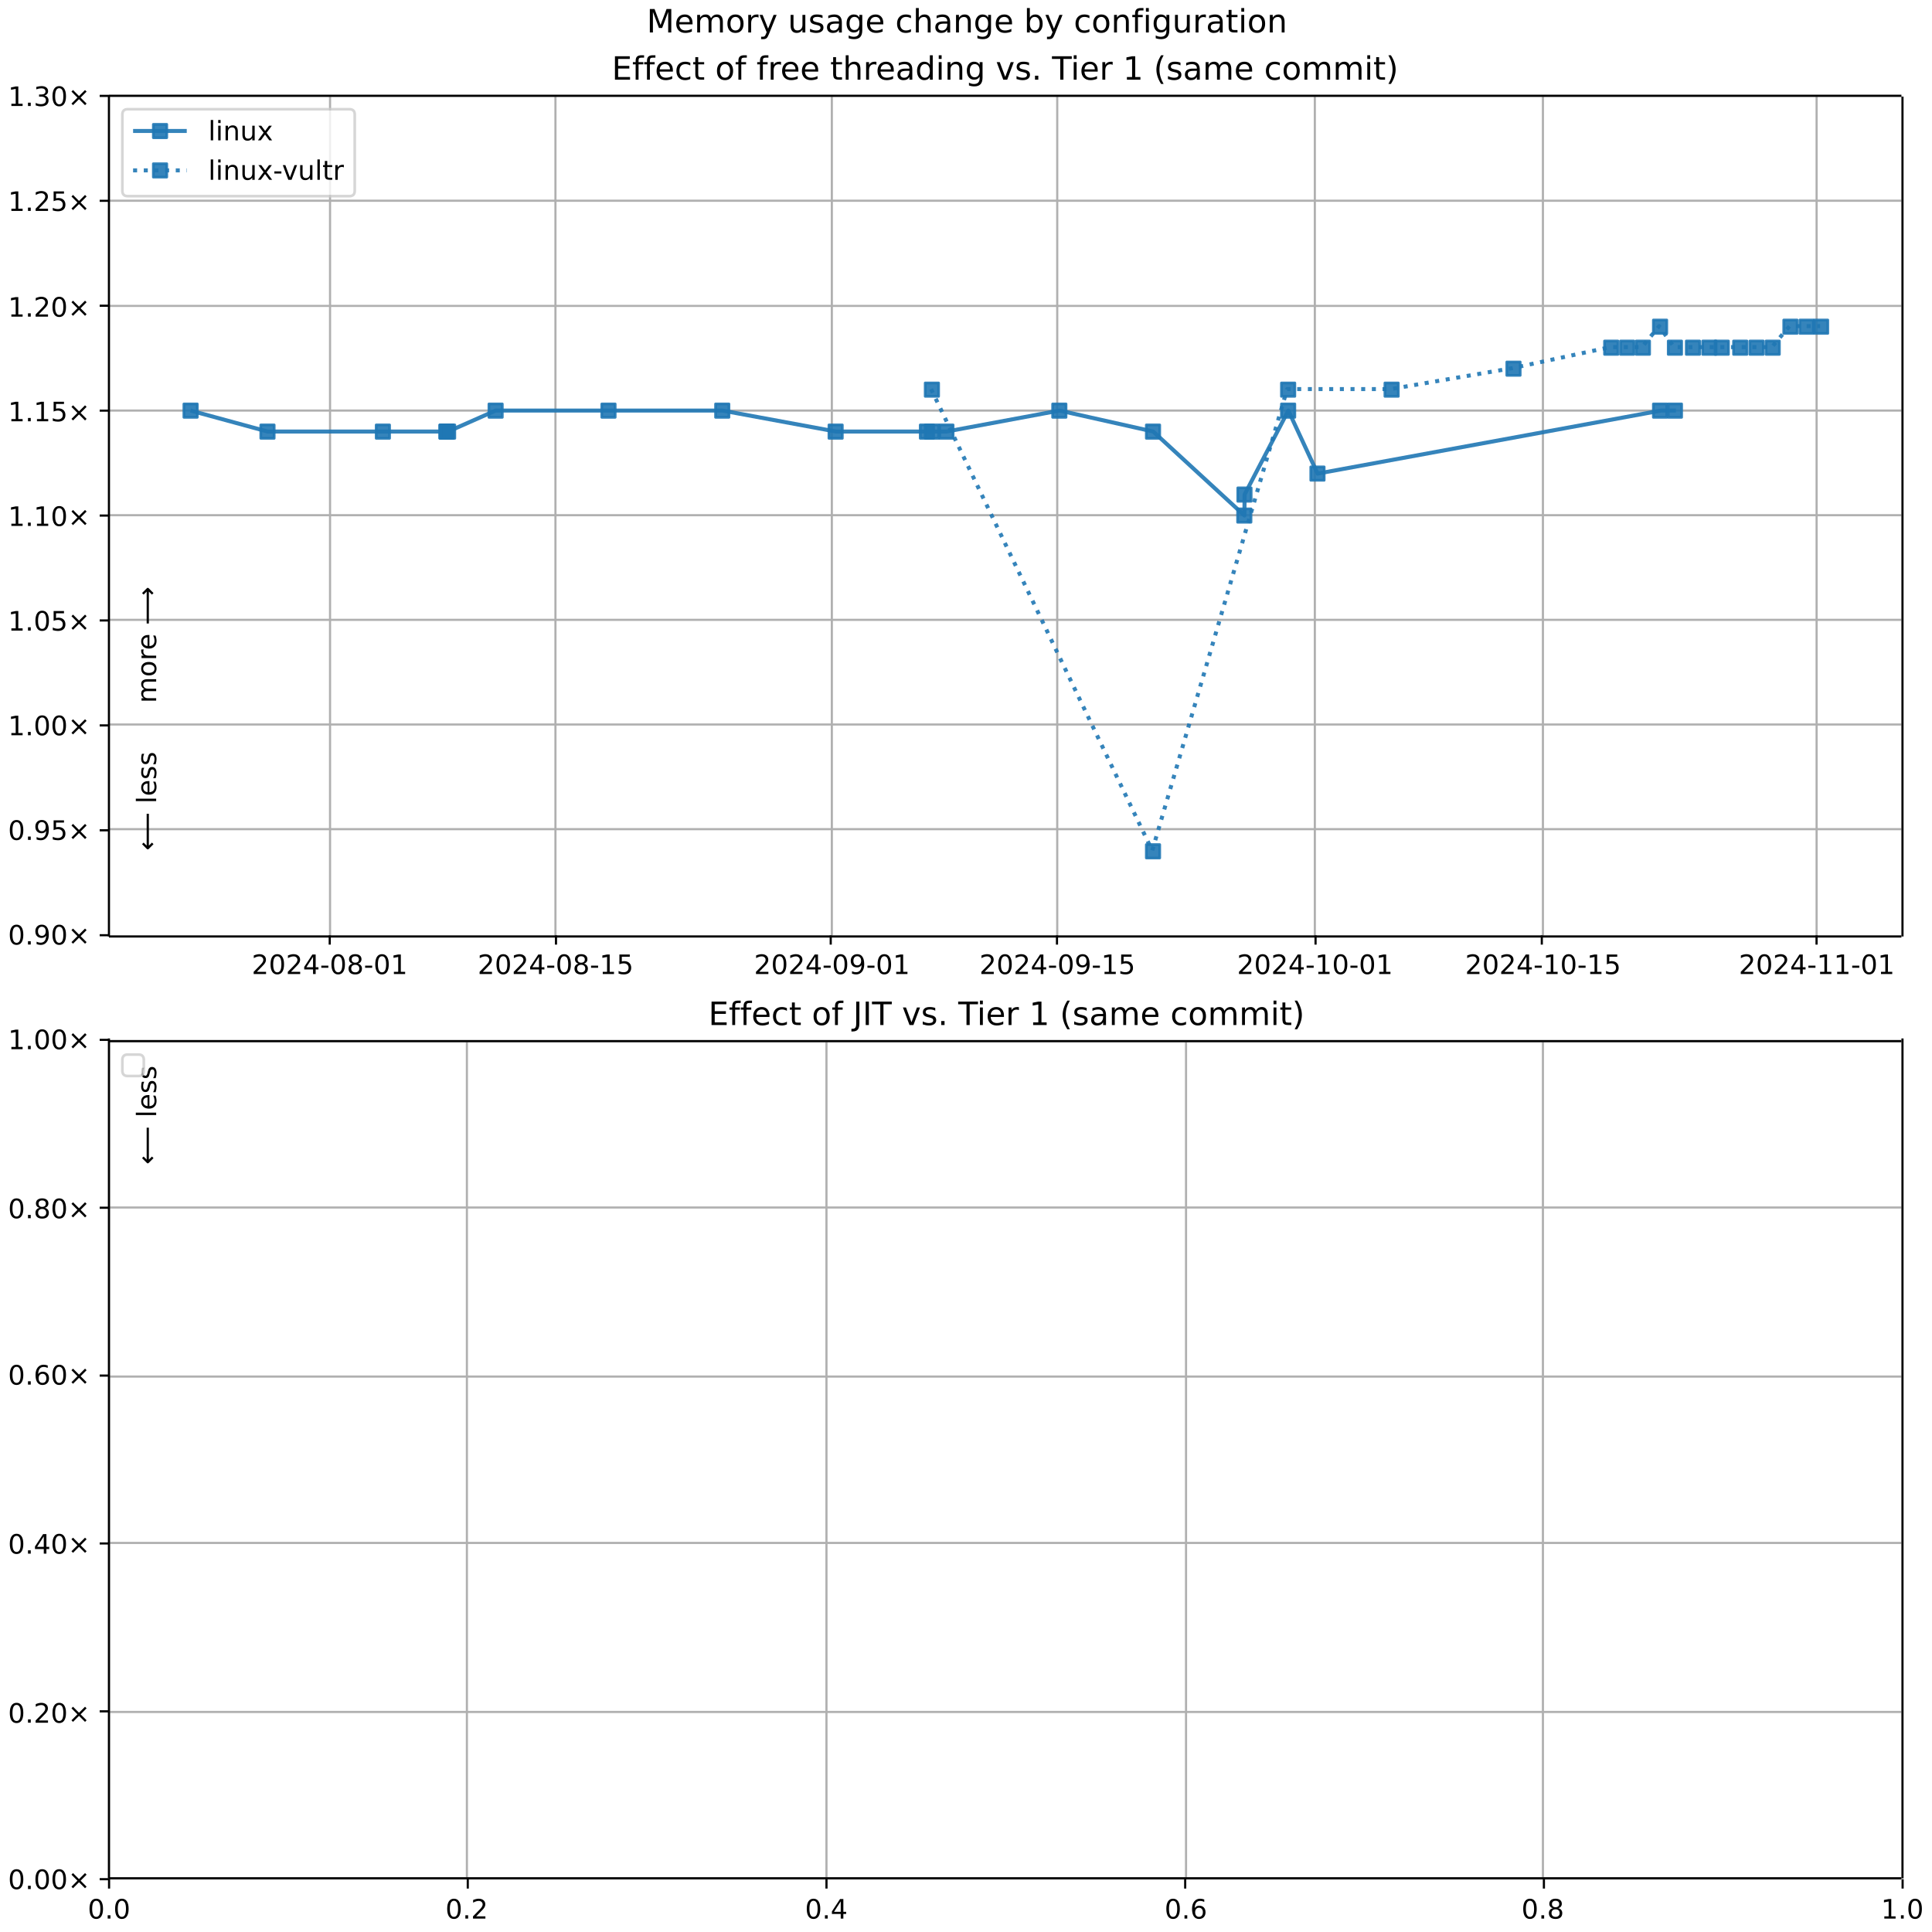
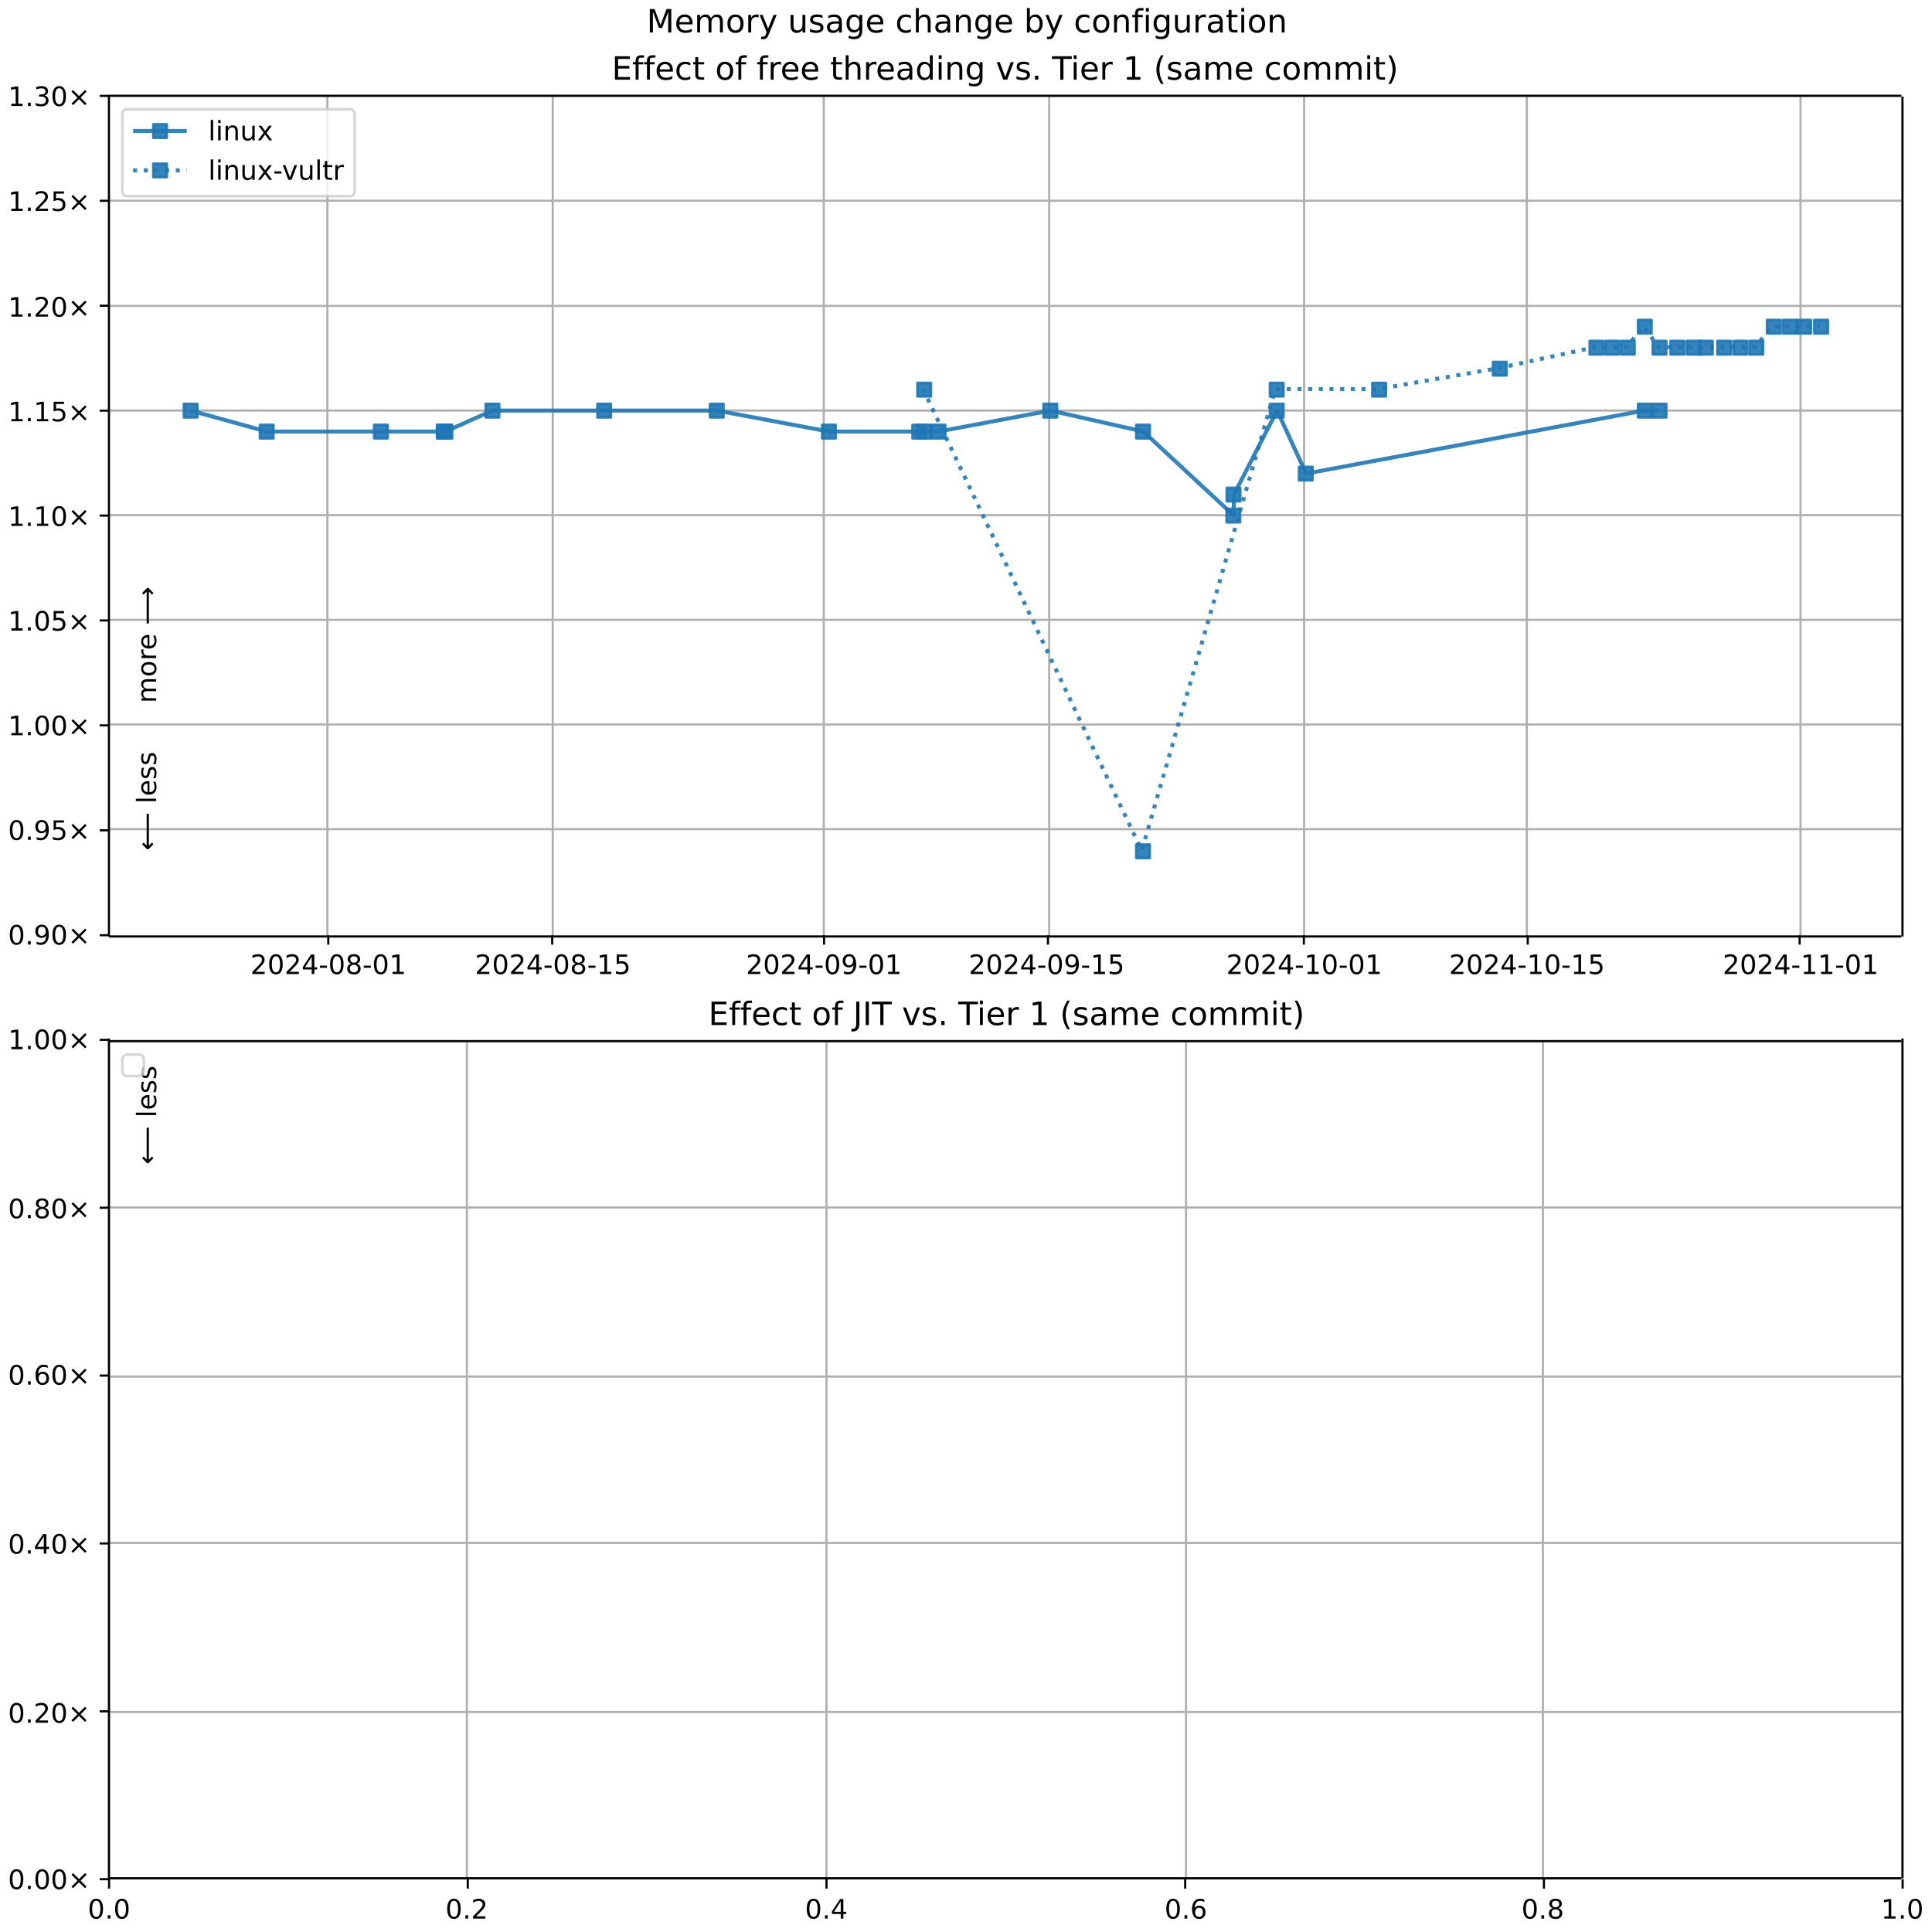
<svg xmlns="http://www.w3.org/2000/svg" xmlns:xlink="http://www.w3.org/1999/xlink" width="720pt" height="720pt" version="1.1" viewBox="0 0 720 720">
  <defs>
    <style type="text/css">*{stroke-linejoin: round; stroke-linecap: butt}</style>
  </defs>
  <path d="m0 720h720v-720h-720z" fill="#fff" />
  <path d="m40.6 349h668v-313h-668z" fill="#fff" />
-   <path d="m123 349v-313" clip-path="url(#e)" fill="none" stroke="#b0b0b0" stroke-linecap="square" stroke-width=".8" />
+   <path d="m122 349v-313" clip-path="url(#e)" fill="none" stroke="#b0b0b0" stroke-linecap="square" stroke-width=".8" />
  <defs>
    <path id="l" d="m0 0v3.5" stroke="#000" stroke-width=".8" />
  </defs>
-   <use x="122.881" y="348.529" stroke="#000000" stroke-width=".8" xlink:href="#l" />
-   <g transform="translate(93.8 363) scale(.1 -.1)">
+   <use x="122.342" y="348.529" stroke="#000000" stroke-width=".8" xlink:href="#l" />
+   <g transform="translate(93.3 363) scale(.1 -.1)">
    <defs>
      <path id="f" transform="scale(.0156)" d="m1228 531h2203v-531h-2962v531q359 372 979 998 621 627 780 809 303 340 423 576 121 236 121 464 0 372-261 606-261 235-680 235-297 0-627-103-329-103-704-313v638q381 153 712 231 332 78 607 78 725 0 1156-363 431-362 431-968 0-288-108-546-107-257-392-607-78-91-497-524-418-433-1181-1211z" />
      <path id="a" transform="scale(.0156)" d="m2034 4250q-487 0-733-480-245-479-245-1442 0-959 245-1439 246-480 733-480 491 0 736 480 246 480 246 1439 0 963-246 1442-245 480-736 480zm0 500q785 0 1199-621 414-620 414-1801 0-1178-414-1799-414-620-1199-620-784 0-1198 620-414 621-414 1799 0 1181 414 1801 414 621 1198 621z" />
      <path id="r" transform="scale(.0156)" d="m2419 4116-1594-2491h1594v2491zm-166 550h794v-3041h666v-525h-666v-1100h-628v1100h-2106v609l1940 2957z" />
      <path id="j" transform="scale(.0156)" d="m313 2009h1684v-512h-1684v512z" />
      <path id="ac" transform="scale(.0156)" d="m2034 2216q-450 0-708-241-257-241-257-662 0-422 257-663 258-241 708-241t709 242q260 243 260 662 0 421-258 662-257 241-711 241zm-631 268q-406 100-633 378-226 279-226 679 0 559 398 884 399 325 1092 325 697 0 1094-325t397-884q0-400-227-679-226-278-629-378 456-106 710-416 255-309 255-755 0-679-414-1042-414-362-1186-362-771 0-1186 362-414 363-414 1042 0 446 256 755 257 310 713 416zm-231 997q0-362 226-565 227-203 636-203 407 0 636 203 230 203 230 565 0 363-230 566-229 203-636 203-409 0-636-203-226-203-226-566z" />
      <path id="c" transform="scale(.0156)" d="m794 531h1031v3560l-1122-225v575l1116 225h631v-4135h1031v-531h-2687v531z" />
    </defs>
    <use xlink:href="#f" />
    <use x="63.623" xlink:href="#a" />
    <use x="127.246" xlink:href="#f" />
    <use x="190.869" xlink:href="#r" />
    <use x="254.492" xlink:href="#j" />
    <use x="290.576" xlink:href="#a" />
    <use x="354.199" xlink:href="#ac" />
    <use x="417.822" xlink:href="#j" />
    <use x="453.906" xlink:href="#a" />
    <use x="517.529" xlink:href="#c" />
  </g>
-   <path d="m207 349v-313" clip-path="url(#e)" fill="none" stroke="#b0b0b0" stroke-linecap="square" stroke-width=".8" />
-   <use x="207.2" y="348.529" stroke="#000000" stroke-width=".8" xlink:href="#l" />
-   <g transform="translate(178 363) scale(.1 -.1)">
+   <path d="m206 349v-313" clip-path="url(#e)" fill="none" stroke="#b0b0b0" stroke-linecap="square" stroke-width=".8" />
+   <use x="205.784" y="348.529" stroke="#000000" stroke-width=".8" xlink:href="#l" />
+   <g transform="translate(177 363) scale(.1 -.1)">
    <defs>
      <path id="u" transform="scale(.0156)" d="m691 4666h2478v-532h-1900v-1143q137 47 274 70 138 23 276 23 781 0 1237-428 457-428 457-1159 0-753-469-1171-469-417-1322-417-294 0-599 50-304 50-629 150v635q281-153 581-228t634-75q541 0 856 284 316 284 316 772 0 487-316 771-315 285-856 285-253 0-505-56-251-56-513-175v2344z" />
    </defs>
    <use xlink:href="#f" />
    <use x="63.623" xlink:href="#a" />
    <use x="127.246" xlink:href="#f" />
    <use x="190.869" xlink:href="#r" />
    <use x="254.492" xlink:href="#j" />
    <use x="290.576" xlink:href="#a" />
    <use x="354.199" xlink:href="#ac" />
    <use x="417.822" xlink:href="#j" />
    <use x="453.906" xlink:href="#c" />
    <use x="517.529" xlink:href="#u" />
  </g>
-   <path d="m310 349v-313" clip-path="url(#e)" fill="none" stroke="#b0b0b0" stroke-linecap="square" stroke-width=".8" />
-   <use x="309.587" y="348.529" stroke="#000000" stroke-width=".8" xlink:href="#l" />
-   <g transform="translate(281 363) scale(.1 -.1)">
+   <path d="m307 349v-313" clip-path="url(#e)" fill="none" stroke="#b0b0b0" stroke-linecap="square" stroke-width=".8" />
+   <use x="307.106" y="348.529" stroke="#000000" stroke-width=".8" xlink:href="#l" />
+   <g transform="translate(278 363) scale(.1 -.1)">
    <defs>
      <path id="ab" transform="scale(.0156)" d="m703 97v575q238-113 481-172 244-59 479-59 625 0 954 420 330 420 377 1277-181-269-460-413-278-144-615-144-700 0-1108 423-408 424-408 1159 0 718 425 1152 425 435 1131 435 810 0 1236-621 427-620 427-1801 0-1103-524-1761-523-658-1407-658-238 0-482 47-243 47-506 141zm1256 1978q425 0 673 290 249 291 249 798 0 503-249 795-248 292-673 292t-673-292-248-795q0-507 248-798 248-290 673-290z" />
    </defs>
    <use xlink:href="#f" />
    <use x="63.623" xlink:href="#a" />
    <use x="127.246" xlink:href="#f" />
    <use x="190.869" xlink:href="#r" />
    <use x="254.492" xlink:href="#j" />
    <use x="290.576" xlink:href="#a" />
    <use x="354.199" xlink:href="#ab" />
    <use x="417.822" xlink:href="#j" />
    <use x="453.906" xlink:href="#a" />
    <use x="517.529" xlink:href="#c" />
  </g>
-   <path d="m394 349v-313" clip-path="url(#e)" fill="none" stroke="#b0b0b0" stroke-linecap="square" stroke-width=".8" />
-   <use x="393.905" y="348.529" stroke="#000000" stroke-width=".8" xlink:href="#l" />
-   <g transform="translate(365 363) scale(.1 -.1)">
+   <path d="m391 349v-313" clip-path="url(#e)" fill="none" stroke="#b0b0b0" stroke-linecap="square" stroke-width=".8" />
+   <use x="390.548" y="348.529" stroke="#000000" stroke-width=".8" xlink:href="#l" />
+   <g transform="translate(361 363) scale(.1 -.1)">
    <use xlink:href="#f" />
    <use x="63.623" xlink:href="#a" />
    <use x="127.246" xlink:href="#f" />
    <use x="190.869" xlink:href="#r" />
    <use x="254.492" xlink:href="#j" />
    <use x="290.576" xlink:href="#a" />
    <use x="354.199" xlink:href="#ab" />
    <use x="417.822" xlink:href="#j" />
    <use x="453.906" xlink:href="#c" />
    <use x="517.529" xlink:href="#u" />
  </g>
-   <path d="m490 349v-313" clip-path="url(#e)" fill="none" stroke="#b0b0b0" stroke-linecap="square" stroke-width=".8" />
-   <use x="490.269" y="348.529" stroke="#000000" stroke-width=".8" xlink:href="#l" />
-   <g transform="translate(461 363) scale(.1 -.1)">
+   <path d="m486 349v-313" clip-path="url(#e)" fill="none" stroke="#b0b0b0" stroke-linecap="square" stroke-width=".8" />
+   <use x="485.91" y="348.529" stroke="#000000" stroke-width=".8" xlink:href="#l" />
+   <g transform="translate(457 363) scale(.1 -.1)">
    <use xlink:href="#f" />
    <use x="63.623" xlink:href="#a" />
    <use x="127.246" xlink:href="#f" />
    <use x="190.869" xlink:href="#r" />
    <use x="254.492" xlink:href="#j" />
    <use x="290.576" xlink:href="#c" />
    <use x="354.199" xlink:href="#a" />
    <use x="417.822" xlink:href="#j" />
    <use x="453.906" xlink:href="#a" />
    <use x="517.529" xlink:href="#c" />
  </g>
-   <path d="m575 349v-313" clip-path="url(#e)" fill="none" stroke="#b0b0b0" stroke-linecap="square" stroke-width=".8" />
-   <use x="574.587" y="348.529" stroke="#000000" stroke-width=".8" xlink:href="#l" />
-   <g transform="translate(546 363) scale(.1 -.1)">
+   <path d="m569 349v-313" clip-path="url(#e)" fill="none" stroke="#b0b0b0" stroke-linecap="square" stroke-width=".8" />
+   <use x="569.352" y="348.529" stroke="#000000" stroke-width=".8" xlink:href="#l" />
+   <g transform="translate(540 363) scale(.1 -.1)">
    <use xlink:href="#f" />
    <use x="63.623" xlink:href="#a" />
    <use x="127.246" xlink:href="#f" />
    <use x="190.869" xlink:href="#r" />
    <use x="254.492" xlink:href="#j" />
    <use x="290.576" xlink:href="#c" />
    <use x="354.199" xlink:href="#a" />
    <use x="417.822" xlink:href="#j" />
    <use x="453.906" xlink:href="#c" />
    <use x="517.529" xlink:href="#u" />
  </g>
-   <path d="m677 349v-313" clip-path="url(#e)" fill="none" stroke="#b0b0b0" stroke-linecap="square" stroke-width=".8" />
-   <use x="676.974" y="348.529" stroke="#000000" stroke-width=".8" xlink:href="#l" />
-   <g transform="translate(648 363) scale(.1 -.1)">
+   <path d="m671 349v-313" clip-path="url(#e)" fill="none" stroke="#b0b0b0" stroke-linecap="square" stroke-width=".8" />
+   <use x="670.674" y="348.529" stroke="#000000" stroke-width=".8" xlink:href="#l" />
+   <g transform="translate(642 363) scale(.1 -.1)">
    <use xlink:href="#f" />
    <use x="63.623" xlink:href="#a" />
    <use x="127.246" xlink:href="#f" />
    <use x="190.869" xlink:href="#r" />
    <use x="254.492" xlink:href="#j" />
    <use x="290.576" xlink:href="#c" />
    <use x="354.199" xlink:href="#c" />
    <use x="417.822" xlink:href="#j" />
    <use x="453.906" xlink:href="#a" />
    <use x="517.529" xlink:href="#c" />
  </g>
  <path d="m40.6 349h668" clip-path="url(#e)" fill="none" stroke="#b0b0b0" stroke-linecap="square" stroke-width=".8" />
  <defs>
    <path id="h" d="m0 0h-3.5" stroke="#000" stroke-width=".8" />
  </defs>
  <use x="40.646" y="348.529" stroke="#000000" stroke-width=".8" xlink:href="#h" />
  <g transform="translate(3 352) scale(.1 -.1)">
    <defs>
      <path id="d" transform="scale(.0156)" d="m684 794h660v-794h-660v794z" />
      <path id="i" transform="scale(.0156)" d="m4488 3438-1429-1435 1429-1428-372-378-1435 1434-1434-1434-369 378 1425 1428-1425 1435 369 378 1434-1435 1435 1435 372-378z" />
    </defs>
    <use xlink:href="#a" />
    <use x="63.623" xlink:href="#d" />
    <use x="95.41" xlink:href="#ab" />
    <use x="159.033" xlink:href="#a" />
    <use x="222.656" xlink:href="#i" />
  </g>
  <path d="m40.6 309h668" clip-path="url(#e)" fill="none" stroke="#b0b0b0" stroke-linecap="square" stroke-width=".8" />
  <use x="40.646" y="309.429" stroke="#000000" stroke-width=".8" xlink:href="#h" />
  <g transform="translate(3 313) scale(.1 -.1)">
    <use xlink:href="#a" />
    <use x="63.623" xlink:href="#d" />
    <use x="95.41" xlink:href="#ab" />
    <use x="159.033" xlink:href="#u" />
    <use x="222.656" xlink:href="#i" />
  </g>
  <path d="m40.6 270h668" clip-path="url(#e)" fill="none" stroke="#b0b0b0" stroke-linecap="square" stroke-width=".8" />
  <use x="40.646" y="270.33" stroke="#000000" stroke-width=".8" xlink:href="#h" />
  <g transform="translate(3 274) scale(.1 -.1)">
    <use xlink:href="#c" />
    <use x="63.623" xlink:href="#d" />
    <use x="95.41" xlink:href="#a" />
    <use x="159.033" xlink:href="#a" />
    <use x="222.656" xlink:href="#i" />
  </g>
  <path d="m40.6 231h668" clip-path="url(#e)" fill="none" stroke="#b0b0b0" stroke-linecap="square" stroke-width=".8" />
  <use x="40.646" y="231.23" stroke="#000000" stroke-width=".8" xlink:href="#h" />
  <g transform="translate(3 235) scale(.1 -.1)">
    <use xlink:href="#c" />
    <use x="63.623" xlink:href="#d" />
    <use x="95.41" xlink:href="#a" />
    <use x="159.033" xlink:href="#u" />
    <use x="222.656" xlink:href="#i" />
  </g>
  <path d="m40.6 192h668" clip-path="url(#e)" fill="none" stroke="#b0b0b0" stroke-linecap="square" stroke-width=".8" />
  <use x="40.646" y="192.131" stroke="#000000" stroke-width=".8" xlink:href="#h" />
  <g transform="translate(3 196) scale(.1 -.1)">
    <use xlink:href="#c" />
    <use x="63.623" xlink:href="#d" />
    <use x="95.41" xlink:href="#c" />
    <use x="159.033" xlink:href="#a" />
    <use x="222.656" xlink:href="#i" />
  </g>
  <path d="m40.6 153h668" clip-path="url(#e)" fill="none" stroke="#b0b0b0" stroke-linecap="square" stroke-width=".8" />
  <use x="40.646" y="153.031" stroke="#000000" stroke-width=".8" xlink:href="#h" />
  <g transform="translate(3 157) scale(.1 -.1)">
    <use xlink:href="#c" />
    <use x="63.623" xlink:href="#d" />
    <use x="95.41" xlink:href="#c" />
    <use x="159.033" xlink:href="#u" />
    <use x="222.656" xlink:href="#i" />
  </g>
  <path d="m40.6 114h668" clip-path="url(#e)" fill="none" stroke="#b0b0b0" stroke-linecap="square" stroke-width=".8" />
  <use x="40.646" y="113.932" stroke="#000000" stroke-width=".8" xlink:href="#h" />
  <g transform="translate(3 118) scale(.1 -.1)">
    <use xlink:href="#c" />
    <use x="63.623" xlink:href="#d" />
    <use x="95.41" xlink:href="#f" />
    <use x="159.033" xlink:href="#a" />
    <use x="222.656" xlink:href="#i" />
  </g>
  <path d="m40.6 74.8h668" clip-path="url(#e)" fill="none" stroke="#b0b0b0" stroke-linecap="square" stroke-width=".8" />
  <use x="40.646" y="74.832" stroke="#000000" stroke-width=".8" xlink:href="#h" />
  <g transform="translate(3 78.6) scale(.1 -.1)">
    <use xlink:href="#c" />
    <use x="63.623" xlink:href="#d" />
    <use x="95.41" xlink:href="#f" />
    <use x="159.033" xlink:href="#u" />
    <use x="222.656" xlink:href="#i" />
  </g>
  <path d="m40.6 35.7h668" clip-path="url(#e)" fill="none" stroke="#b0b0b0" stroke-linecap="square" stroke-width=".8" />
  <use x="40.646" y="35.733" stroke="#000000" stroke-width=".8" xlink:href="#h" />
  <g transform="translate(3 39.5) scale(.1 -.1)">
    <defs>
      <path id="at" transform="scale(.0156)" d="m2597 2516q453-97 707-404 255-306 255-756 0-690-475-1069-475-378-1350-378-293 0-604 58t-642 174v609q262-153 574-231 313-78 654-78 593 0 904 234t311 681q0 413-289 645-289 233-804 233h-544v519h569q465 0 712 186t247 536q0 359-255 551-254 193-729 193-260 0-557-57-297-56-653-174v562q360 100 674 150t592 50q719 0 1137-327 419-326 419-882 0-388-222-655t-631-370z" />
    </defs>
    <use xlink:href="#c" />
    <use x="63.623" xlink:href="#d" />
    <use x="95.41" xlink:href="#at" />
    <use x="159.033" xlink:href="#a" />
    <use x="222.656" xlink:href="#i" />
  </g>
-   <path d="m71 153 28.7 7.82h43 23.7 0.038 0.573l17.7-7.82h42.1 42.4l42.3 7.82h34 1.85 5.4l42.1-7.82 34.9 7.82 34 31.3 0.063-7.82 16.3-31.3 10.9 23.5 128-23.5h5.54" clip-path="url(#e)" fill="none" stroke="#1f77b4" stroke-linecap="square" stroke-opacity=".9" stroke-width="1.5" />
+   <path d="m71 153 28.4 7.82h42.6 23.4 0.038 0.567l17.5-7.82h41.6 42l41.8 7.82h33.7 1.83 5.35l41.7-7.82 34.6 7.82 33.7 31.3 0.062-7.82 16.1-31.3 10.8 23.5 126-23.5h5.48" clip-path="url(#e)" fill="none" stroke="#1f77b4" stroke-linecap="square" stroke-opacity=".9" stroke-width="1.5" />
  <defs>
    <path id="b" d="m-2.5 2.5h5v-5h-5z" stroke="#1f77b4" stroke-opacity=".9" />
  </defs>
  <g clip-path="url(#e)" fill="#1f77b4" fill-opacity=".9" stroke="#1f77b4" stroke-opacity=".9">
    <use x="71.027" y="153.031" xlink:href="#b" />
-     <use x="99.684" y="160.851" xlink:href="#b" />
-     <use x="142.689" y="160.851" xlink:href="#b" />
-     <use x="166.383" y="160.851" xlink:href="#b" />
-     <use x="166.422" y="160.851" xlink:href="#b" />
-     <use x="166.995" y="160.851" xlink:href="#b" />
-     <use x="184.704" y="153.031" xlink:href="#b" />
-     <use x="226.766" y="153.031" xlink:href="#b" />
-     <use x="269.161" y="153.031" xlink:href="#b" />
-     <use x="311.415" y="160.851" xlink:href="#b" />
-     <use x="345.439" y="160.851" xlink:href="#b" />
-     <use x="347.293" y="160.851" xlink:href="#b" />
-     <use x="352.695" y="160.851" xlink:href="#b" />
-     <use x="394.783" y="153.031" xlink:href="#b" />
-     <use x="429.698" y="160.851" xlink:href="#b" />
-     <use x="463.716" y="192.131" xlink:href="#b" />
-     <use x="463.779" y="184.311" xlink:href="#b" />
-     <use x="480.046" y="153.031" xlink:href="#b" />
-     <use x="490.983" y="176.491" xlink:href="#b" />
-     <use x="618.66" y="153.031" xlink:href="#b" />
-     <use x="624.201" y="153.031" xlink:href="#b" />
+     <use x="99.386" y="160.851" xlink:href="#b" />
+     <use x="141.944" y="160.851" xlink:href="#b" />
+     <use x="165.392" y="160.851" xlink:href="#b" />
+     <use x="165.43" y="160.851" xlink:href="#b" />
+     <use x="165.997" y="160.851" xlink:href="#b" />
+     <use x="183.522" y="153.031" xlink:href="#b" />
+     <use x="225.147" y="153.031" xlink:href="#b" />
+     <use x="267.101" y="153.031" xlink:href="#b" />
+     <use x="308.915" y="160.851" xlink:href="#b" />
+     <use x="342.586" y="160.851" xlink:href="#b" />
+     <use x="344.421" y="160.851" xlink:href="#b" />
+     <use x="349.766" y="160.851" xlink:href="#b" />
+     <use x="391.417" y="153.031" xlink:href="#b" />
+     <use x="425.969" y="160.851" xlink:href="#b" />
+     <use x="459.633" y="192.131" xlink:href="#b" />
+     <use x="459.695" y="184.311" xlink:href="#b" />
+     <use x="475.793" y="153.031" xlink:href="#b" />
+     <use x="486.617" y="176.491" xlink:href="#b" />
+     <use x="612.966" y="153.031" xlink:href="#b" />
+     <use x="618.45" y="153.031" xlink:href="#b" />
  </g>
  <g stroke="#1f77b4" stroke-opacity=".9">
-     <path d="m347 145 82.4 172 50.3-172h38.6l45.4-7.82 36.4-7.82h5.95 5.86l6.4-7.82 5.54 7.82h6.72 6.12 4.62 6.88 6.09 6.01l6.61-7.82h6.02 5.4" clip-path="url(#e)" fill="none" stroke-dasharray="1.5,2.475" stroke-width="1.5" />
+     <path d="m344 145 81.5 172 49.8-172h38.2l45-7.82 36-7.82h5.88 5.8l6.33-7.82 5.48 7.82h6.65 6.06 4.57 6.81 6.02 5.95l6.54-7.82h5.96 5.35 6.32" clip-path="url(#e)" fill="none" stroke-dasharray="1.5,2.475" stroke-width="1.5" />
    <g clip-path="url(#e)" fill="#1f77b4" fill-opacity=".9">
-       <use x="347.293" y="145.211" xlink:href="#b" />
-       <use x="429.698" y="317.249" xlink:href="#b" />
-       <use x="480.046" y="145.211" xlink:href="#b" />
-       <use x="518.612" y="145.211" xlink:href="#b" />
-       <use x="564.037" y="137.391" xlink:href="#b" />
-       <use x="600.457" y="129.572" xlink:href="#b" />
-       <use x="606.403" y="129.572" xlink:href="#b" />
-       <use x="612.263" y="129.572" xlink:href="#b" />
-       <use x="618.66" y="121.752" xlink:href="#b" />
-       <use x="624.201" y="129.572" xlink:href="#b" />
-       <use x="630.917" y="129.572" xlink:href="#b" />
-       <use x="637.037" y="129.572" xlink:href="#b" />
-       <use x="641.654" y="129.572" xlink:href="#b" />
-       <use x="648.536" y="129.572" xlink:href="#b" />
-       <use x="654.622" y="129.572" xlink:href="#b" />
-       <use x="660.635" y="129.572" xlink:href="#b" />
-       <use x="667.242" y="121.752" xlink:href="#b" />
-       <use x="673.263" y="121.752" xlink:href="#b" />
+       <use x="344.421" y="145.211" xlink:href="#b" />
+       <use x="425.969" y="317.249" xlink:href="#b" />
+       <use x="475.793" y="145.211" xlink:href="#b" />
+       <use x="513.959" y="145.211" xlink:href="#b" />
+       <use x="558.911" y="137.391" xlink:href="#b" />
+       <use x="594.952" y="129.572" xlink:href="#b" />
+       <use x="600.837" y="129.572" xlink:href="#b" />
+       <use x="606.636" y="129.572" xlink:href="#b" />
+       <use x="612.966" y="121.752" xlink:href="#b" />
+       <use x="618.45" y="129.572" xlink:href="#b" />
+       <use x="625.095" y="129.572" xlink:href="#b" />
+       <use x="631.152" y="129.572" xlink:href="#b" />
+       <use x="635.721" y="129.572" xlink:href="#b" />
+       <use x="642.531" y="129.572" xlink:href="#b" />
+       <use x="648.555" y="129.572" xlink:href="#b" />
+       <use x="654.504" y="129.572" xlink:href="#b" />
+       <use x="661.043" y="121.752" xlink:href="#b" />
+       <use x="667.001" y="121.752" xlink:href="#b" />
+       <use x="672.349" y="121.752" xlink:href="#b" />
      <use x="678.666" y="121.752" xlink:href="#b" />
    </g>
  </g>
  <path d="m40.6 349v-313" fill="none" stroke="#000" stroke-linecap="square" stroke-width=".8" />
  <path d="m709 349v-313" fill="none" stroke="#000" stroke-linecap="square" stroke-width=".8" />
  <path d="m40.6 349h668" fill="none" stroke="#000" stroke-linecap="square" stroke-width=".8" />
  <path d="m40.6 35.7h668" fill="none" stroke="#000" stroke-linecap="square" stroke-width=".8" />
  <g clip-path="url(#e)">
    <g transform="translate(58.2 262) rotate(-90) scale(.1 -.1)">
      <defs>
        <path id="p" transform="scale(.0156)" d="m3328 2828q216 388 516 572t706 184q547 0 844-383 297-382 297-1088v-2113h-578v2094q0 503-179 746-178 244-543 244-447 0-707-297-259-296-259-809v-1978h-578v2094q0 506-178 748t-550 242q-441 0-701-298-259-298-259-808v-1978h-578v3500h578v-544q197 322 472 475t653 153q382 0 649-194 267-193 395-562z" />
        <path id="o" transform="scale(.0156)" d="m1959 3097q-462 0-731-361t-269-989 267-989q268-361 733-361 460 0 728 362 269 363 269 988 0 622-269 986-268 364-728 364zm0 487q750 0 1178-488 429-487 429-1349 0-859-429-1349-428-489-1178-489-753 0-1180 489-426 490-426 1349 0 862 426 1349 427 488 1180 488z" />
        <path id="n" transform="scale(.0156)" d="m2631 2963q-97 56-211 82-114 27-251 27-488 0-749-317t-261-911v-1844h-578v3500h578v-544q182 319 472 473 291 155 707 155 59 0 131-8 72-7 159-23l3-590z" />
        <path id="g" transform="scale(.0156)" d="m3597 1894v-281h-2644q38-594 358-905t892-311q331 0 642 81t618 244v-544q-310-131-635-200t-659-69q-838 0-1327 487-489 488-489 1320 0 859 464 1363 464 505 1252 505 706 0 1117-455 411-454 411-1235zm-575 169q-6 471-264 752-258 282-683 282-481 0-770-272t-333-766l2050 4z" />
        <path id="am" transform="scale(.0156)" d="m8863 2147v-281l-1229-1228-375 375 729 728h-7622v531h7622l-729 728 375 375 1229-1228z" />
      </defs>
      <use xlink:href="#p" />
      <use x="97.412" xlink:href="#o" />
      <use x="158.594" xlink:href="#n" />
      <use x="197.457" xlink:href="#g" />
      <use x="258.98" xlink:href="#DejaVuSans-20" />
      <use x="290.768" xlink:href="#am" />
    </g>
  </g>
  <g clip-path="url(#e)">
    <g transform="translate(58.2 317) rotate(-90) scale(.1 -.1)">
      <defs>
        <path id="an" transform="scale(.0156)" d="m313 1866v281l1228 1228 375-375-728-728h7621v-531h-7621l728-728-375-375-1228 1228z" />
        <path id="z" transform="scale(.0156)" d="m603 4863h575v-4863h-575v4863z" />
        <path id="m" transform="scale(.0156)" d="m2834 3397v-544q-243 125-506 187-262 63-544 63-428 0-642-131t-214-394q0-200 153-314t616-217l197-44q612-131 870-370t258-667q0-488-386-773-386-284-1061-284-281 0-586 55t-642 164v594q319-166 628-249 309-82 613-82 406 0 624 139 219 139 219 392 0 234-158 359-157 125-692 241l-200 47q-534 112-772 345-237 233-237 639 0 494 350 762 350 269 994 269 318 0 599-47 282-46 519-140z" />
      </defs>
      <use xlink:href="#an" />
      <use x="143.359" xlink:href="#DejaVuSans-20" />
      <use x="175.146" xlink:href="#z" />
      <use x="202.93" xlink:href="#g" />
      <use x="264.453" xlink:href="#m" />
      <use x="316.553" xlink:href="#m" />
    </g>
  </g>
  <g transform="translate(228 29.7) scale(.12 -.12)">
    <defs>
      <path id="ai" transform="scale(.0156)" d="m628 4666h2950v-532h-2319v-1381h2222v-531h-2222v-1691h2375v-531h-3006v4666z" />
      <path id="s" transform="scale(.0156)" d="m2375 4863v-479h-550q-309 0-430-125-120-125-120-450v-309h947v-447h-947v-3053h-578v3053h-550v447h550v244q0 584 272 851 272 268 862 268h544z" />
      <path id="w" transform="scale(.0156)" d="m3122 3366v-538q-244 135-489 202t-495 67q-560 0-870-355-309-354-309-995t309-996q310-354 870-354 250 0 495 67t489 202v-532q-241-112-499-168-257-57-548-57-791 0-1257 497-465 497-465 1341 0 856 470 1346 471 491 1290 491 265 0 518-55 253-54 491-163z" />
      <path id="t" transform="scale(.0156)" d="m1172 4494v-994h1184v-447h-1184v-1900q0-428 117-550t477-122h590v-481h-590q-666 0-919 248-253 249-253 905v1900h-422v447h422v994h578z" />
      <path id="ah" transform="scale(.0156)" d="m3513 2113v-2113h-575v2094q0 497-194 743-194 247-581 247-466 0-735-297-269-296-269-809v-1978h-578v4863h578v-1907q207 316 486 472 280 156 646 156 603 0 912-373 310-373 310-1098z" />
      <path id="x" transform="scale(.0156)" d="m2194 1759q-697 0-966-159t-269-544q0-306 202-486 202-179 548-179 479 0 768 339t289 901v128h-572zm1147 238v-2e3h-575v531q-197-318-491-470t-719-152q-537 0-855 302-317 302-317 808 0 590 395 890 396 300 1180 300h807v57q0 397-261 614t-733 217q-300 0-585-72-284-72-546-216v532q315 122 612 182 297 61 578 61 760 0 1135-394 375-393 375-1193z" />
      <path id="ao" transform="scale(.0156)" d="m2906 2969v1894h575v-4863h-575v525q-181-312-458-464-276-152-664-152-634 0-1033 506-398 507-398 1332t398 1331q399 506 1033 506 388 0 664-152 277-151 458-463zm-1959-1222q0-634 261-995t717-361 718 361q263 361 263 995t-263 995q-262 361-718 361t-717-361-261-995z" />
      <path id="q" transform="scale(.0156)" d="m603 3500h575v-3500h-575v3500zm0 1363h575v-729h-575v729z" />
      <path id="v" transform="scale(.0156)" d="m3513 2113v-2113h-575v2094q0 497-194 743-194 247-581 247-466 0-735-297-269-296-269-809v-1978h-578v3500h578v-544q207 316 486 472 280 156 646 156 603 0 912-373 310-373 310-1098z" />
      <path id="aa" transform="scale(.0156)" d="m2906 1791q0 625-258 968-257 344-723 344-462 0-720-344-258-343-258-968 0-622 258-966t720-344q466 0 723 344 258 344 258 966zm575-1357q0-893-397-1329-396-436-1215-436-303 0-572 45t-522 139v559q253-137 500-202 247-66 503-66 566 0 847 295t281 892v285q-178-310-456-463t-666-153q-643 0-1037 490-394 491-394 1301 0 812 394 1302 394 491 1037 491 388 0 666-153t456-462v531h575v-3066z" />
      <path id="ad" transform="scale(.0156)" d="m191 3500h609l1094-2937 1094 2937h609l-1313-3500h-781l-1312 3500z" />
      <path id="ae" transform="scale(.0156)" d="m-19 4666h3947v-532h-1656v-4134h-634v4134h-1657v532z" />
      <path id="al" transform="scale(.0156)" d="m1984 4856q-418-718-622-1422-203-703-203-1425 0-721 205-1429t620-1424h-500q-468 735-701 1444t-233 1409q0 697 231 1403 232 707 703 1444h500z" />
      <path id="ak" transform="scale(.0156)" d="m513 4856h500q468-737 701-1444 233-706 233-1403 0-700-233-1409t-701-1444h-500q415 716 620 1424t205 1429q0 722-205 1425-205 704-620 1422z" />
    </defs>
    <use xlink:href="#ai" />
    <use x="63.184" xlink:href="#s" />
    <use x="98.389" xlink:href="#s" />
    <use x="133.594" xlink:href="#g" />
    <use x="195.117" xlink:href="#w" />
    <use x="250.098" xlink:href="#t" />
    <use x="289.307" xlink:href="#DejaVuSans-20" />
    <use x="321.094" xlink:href="#o" />
    <use x="382.275" xlink:href="#s" />
    <use x="417.48" xlink:href="#DejaVuSans-20" />
    <use x="449.268" xlink:href="#s" />
    <use x="484.473" xlink:href="#n" />
    <use x="523.336" xlink:href="#g" />
    <use x="584.859" xlink:href="#g" />
    <use x="646.383" xlink:href="#DejaVuSans-20" />
    <use x="678.17" xlink:href="#t" />
    <use x="717.379" xlink:href="#ah" />
    <use x="780.758" xlink:href="#n" />
    <use x="819.621" xlink:href="#g" />
    <use x="881.145" xlink:href="#x" />
    <use x="942.424" xlink:href="#ao" />
    <use x="1005.9" xlink:href="#q" />
    <use x="1033.684" xlink:href="#v" />
    <use x="1097.062" xlink:href="#aa" />
    <use x="1160.539" xlink:href="#DejaVuSans-20" />
    <use x="1192.326" xlink:href="#ad" />
    <use x="1251.506" xlink:href="#m" />
    <use x="1303.605" xlink:href="#d" />
    <use x="1335.393" xlink:href="#DejaVuSans-20" />
    <use x="1367.18" xlink:href="#ae" />
    <use x="1425.139" xlink:href="#q" />
    <use x="1452.922" xlink:href="#g" />
    <use x="1514.445" xlink:href="#n" />
    <use x="1555.559" xlink:href="#DejaVuSans-20" />
    <use x="1587.346" xlink:href="#c" />
    <use x="1650.969" xlink:href="#DejaVuSans-20" />
    <use x="1682.756" xlink:href="#al" />
    <use x="1721.77" xlink:href="#m" />
    <use x="1773.869" xlink:href="#x" />
    <use x="1835.148" xlink:href="#p" />
    <use x="1932.561" xlink:href="#g" />
    <use x="1994.084" xlink:href="#DejaVuSans-20" />
    <use x="2025.871" xlink:href="#w" />
    <use x="2080.852" xlink:href="#o" />
    <use x="2142.033" xlink:href="#p" />
    <use x="2239.445" xlink:href="#p" />
    <use x="2336.857" xlink:href="#q" />
    <use x="2364.641" xlink:href="#t" />
    <use x="2403.85" xlink:href="#ak" />
  </g>
  <path d="m47.6 73.1h82.6q2 0 2-2v-28.4q0-2-2-2h-82.6q-2 0-2 2v28.4q0 2 2 2z" fill="#fff" opacity=".8" stroke="#ccc" />
  <path d="m49.6 48.8h10 10" fill="none" stroke="#1f77b4" stroke-linecap="square" stroke-opacity=".9" stroke-width="1.5" />
  <use x="59.646" y="48.831" fill="#1f77b4" fill-opacity=".9" stroke="#1f77b4" stroke-opacity=".9" xlink:href="#b" />
  <g transform="translate(77.6 52.3) scale(.1 -.1)">
    <defs>
      <path id="y" transform="scale(.0156)" d="m544 1381v2119h575v-2097q0-497 193-746 194-248 582-248 465 0 735 297 271 297 271 810v1984h575v-3500h-575v538q-209-319-486-474-276-155-642-155-603 0-916 375-312 375-312 1097zm1447 2203z" />
      <path id="ag" transform="scale(.0156)" d="m3513 3500-1266-1703 1331-1797h-678l-1019 1375-1018-1375h-679l1360 1831-1244 1669h678l928-1247 928 1247h679z" />
    </defs>
    <use xlink:href="#z" />
    <use x="27.783" xlink:href="#q" />
    <use x="55.566" xlink:href="#v" />
    <use x="118.945" xlink:href="#y" />
    <use x="182.324" xlink:href="#ag" />
  </g>
  <path d="m49.6 63.5h10 10" fill="none" stroke="#1f77b4" stroke-dasharray="1.5,2.475" stroke-opacity=".9" stroke-width="1.5" />
  <use x="59.646" y="63.509" fill="#1f77b4" fill-opacity=".9" stroke="#1f77b4" stroke-opacity=".9" xlink:href="#b" />
  <g transform="translate(77.6 67) scale(.1 -.1)">
    <use xlink:href="#z" />
    <use x="27.783" xlink:href="#q" />
    <use x="55.566" xlink:href="#v" />
    <use x="118.945" xlink:href="#y" />
    <use x="182.324" xlink:href="#ag" />
    <use x="241.504" xlink:href="#j" />
    <use x="274.963" xlink:href="#ad" />
    <use x="334.143" xlink:href="#y" />
    <use x="397.521" xlink:href="#z" />
    <use x="425.305" xlink:href="#t" />
    <use x="464.514" xlink:href="#n" />
  </g>
  <path d="m40.6 700h668v-313h-668z" fill="#fff" />
  <path d="m40.6 700v-313" clip-path="url(#k)" fill="none" stroke="#b0b0b0" stroke-linecap="square" stroke-width=".8" />
  <use x="40.646" y="700.322" stroke="#000000" stroke-width=".8" xlink:href="#l" />
  <g transform="translate(32.7 715) scale(.1 -.1)">
    <use xlink:href="#a" />
    <use x="63.623" xlink:href="#d" />
    <use x="95.41" xlink:href="#a" />
  </g>
  <path d="m174 700v-313" clip-path="url(#k)" fill="none" stroke="#b0b0b0" stroke-linecap="square" stroke-width=".8" />
  <use x="174.326" y="700.322" stroke="#000000" stroke-width=".8" xlink:href="#l" />
  <g transform="translate(166 715) scale(.1 -.1)">
    <use xlink:href="#a" />
    <use x="63.623" xlink:href="#d" />
    <use x="95.41" xlink:href="#f" />
  </g>
  <path d="m308 700v-313" clip-path="url(#k)" fill="none" stroke="#b0b0b0" stroke-linecap="square" stroke-width=".8" />
  <use x="308.007" y="700.322" stroke="#000000" stroke-width=".8" xlink:href="#l" />
  <g transform="translate(300 715) scale(.1 -.1)">
    <use xlink:href="#a" />
    <use x="63.623" xlink:href="#d" />
    <use x="95.41" xlink:href="#r" />
  </g>
  <path d="m442 700v-313" clip-path="url(#k)" fill="none" stroke="#b0b0b0" stroke-linecap="square" stroke-width=".8" />
  <use x="441.687" y="700.322" stroke="#000000" stroke-width=".8" xlink:href="#l" />
  <g transform="translate(434 715) scale(.1 -.1)">
    <defs>
      <path id="aj" transform="scale(.0156)" d="m2113 2584q-425 0-674-291-248-290-248-796 0-503 248-796 249-292 674-292t673 292q248 293 248 796 0 506-248 796-248 291-673 291zm1253 1979v-575q-238 112-480 171-242 60-480 60-625 0-955-422-329-422-376-1275 184 272 462 417 279 145 613 145 703 0 1111-427 408-426 408-1160 0-719-425-1154-425-434-1131-434-810 0-1238 620-428 621-428 1799 0 1106 525 1764t1409 658q238 0 480-47t505-140z" />
    </defs>
    <use xlink:href="#a" />
    <use x="63.623" xlink:href="#d" />
    <use x="95.41" xlink:href="#aj" />
  </g>
  <path d="m575 700v-313" clip-path="url(#k)" fill="none" stroke="#b0b0b0" stroke-linecap="square" stroke-width=".8" />
  <use x="575.368" y="700.322" stroke="#000000" stroke-width=".8" xlink:href="#l" />
  <g transform="translate(567 715) scale(.1 -.1)">
    <use xlink:href="#a" />
    <use x="63.623" xlink:href="#d" />
    <use x="95.41" xlink:href="#ac" />
  </g>
  <path d="m709 700v-313" clip-path="url(#k)" fill="none" stroke="#b0b0b0" stroke-linecap="square" stroke-width=".8" />
  <use x="709.048" y="700.322" stroke="#000000" stroke-width=".8" xlink:href="#l" />
  <g transform="translate(701 715) scale(.1 -.1)">
    <use xlink:href="#c" />
    <use x="63.623" xlink:href="#d" />
    <use x="95.41" xlink:href="#a" />
  </g>
  <path d="m40.6 700h668" clip-path="url(#k)" fill="none" stroke="#b0b0b0" stroke-linecap="square" stroke-width=".8" />
  <use x="40.646" y="700.322" stroke="#000000" stroke-width=".8" xlink:href="#h" />
  <g transform="translate(3 704) scale(.1 -.1)">
    <use xlink:href="#a" />
    <use x="63.623" xlink:href="#d" />
    <use x="95.41" xlink:href="#a" />
    <use x="159.033" xlink:href="#a" />
    <use x="222.656" xlink:href="#i" />
  </g>
  <path d="m40.6 638h668" clip-path="url(#k)" fill="none" stroke="#b0b0b0" stroke-linecap="square" stroke-width=".8" />
  <use x="40.646" y="637.762" stroke="#000000" stroke-width=".8" xlink:href="#h" />
  <g transform="translate(3 642) scale(.1 -.1)">
    <use xlink:href="#a" />
    <use x="63.623" xlink:href="#d" />
    <use x="95.41" xlink:href="#f" />
    <use x="159.033" xlink:href="#a" />
    <use x="222.656" xlink:href="#i" />
  </g>
  <path d="m40.6 575h668" clip-path="url(#k)" fill="none" stroke="#b0b0b0" stroke-linecap="square" stroke-width=".8" />
  <use x="40.646" y="575.203" stroke="#000000" stroke-width=".8" xlink:href="#h" />
  <g transform="translate(3 579) scale(.1 -.1)">
    <use xlink:href="#a" />
    <use x="63.623" xlink:href="#d" />
    <use x="95.41" xlink:href="#r" />
    <use x="159.033" xlink:href="#a" />
    <use x="222.656" xlink:href="#i" />
  </g>
  <path d="m40.6 513h668" clip-path="url(#k)" fill="none" stroke="#b0b0b0" stroke-linecap="square" stroke-width=".8" />
  <use x="40.646" y="512.644" stroke="#000000" stroke-width=".8" xlink:href="#h" />
  <g transform="translate(3 516) scale(.1 -.1)">
    <use xlink:href="#a" />
    <use x="63.623" xlink:href="#d" />
    <use x="95.41" xlink:href="#aj" />
    <use x="159.033" xlink:href="#a" />
    <use x="222.656" xlink:href="#i" />
  </g>
  <path d="m40.6 450h668" clip-path="url(#k)" fill="none" stroke="#b0b0b0" stroke-linecap="square" stroke-width=".8" />
  <use x="40.646" y="450.085" stroke="#000000" stroke-width=".8" xlink:href="#h" />
  <g transform="translate(3 454) scale(.1 -.1)">
    <use xlink:href="#a" />
    <use x="63.623" xlink:href="#d" />
    <use x="95.41" xlink:href="#ac" />
    <use x="159.033" xlink:href="#a" />
    <use x="222.656" xlink:href="#i" />
  </g>
  <path d="m40.6 388h668" clip-path="url(#k)" fill="none" stroke="#b0b0b0" stroke-linecap="square" stroke-width=".8" />
  <use x="40.646" y="387.525" stroke="#000000" stroke-width=".8" xlink:href="#h" />
  <g transform="translate(3 391) scale(.1 -.1)">
    <use xlink:href="#c" />
    <use x="63.623" xlink:href="#d" />
    <use x="95.41" xlink:href="#a" />
    <use x="159.033" xlink:href="#a" />
    <use x="222.656" xlink:href="#i" />
  </g>
  <path d="m40.6 700v-313" fill="none" stroke="#000" stroke-linecap="square" stroke-width=".8" />
  <path d="m709 700v-313" fill="none" stroke="#000" stroke-linecap="square" stroke-width=".8" />
  <path d="m40.6 700h668" fill="none" stroke="#000" stroke-linecap="square" stroke-width=".8" />
  <path d="m40.6 388h668" fill="none" stroke="#000" stroke-linecap="square" stroke-width=".8" />
  <g clip-path="url(#k)">
    <g transform="translate(58.2 380) rotate(-90) scale(.1 -.1)">
      <use xlink:href="#p" />
      <use x="97.412" xlink:href="#o" />
      <use x="158.594" xlink:href="#n" />
      <use x="197.457" xlink:href="#g" />
      <use x="258.98" xlink:href="#DejaVuSans-20" />
      <use x="290.768" xlink:href="#am" />
    </g>
  </g>
  <g clip-path="url(#k)">
    <g transform="translate(58.2 434) rotate(-90) scale(.1 -.1)">
      <use xlink:href="#an" />
      <use x="143.359" xlink:href="#DejaVuSans-20" />
      <use x="175.146" xlink:href="#z" />
      <use x="202.93" xlink:href="#g" />
      <use x="264.453" xlink:href="#m" />
      <use x="316.553" xlink:href="#m" />
    </g>
  </g>
  <g transform="translate(264 382) scale(.12 -.12)">
    <defs>
      <path id="ar" transform="scale(.0156)" d="m628 4666h631v-4341q0-844-320-1225t-1030-381h-240v531h197q418 0 590 235 172 234 172 840v4341z" />
      <path id="as" transform="scale(.0156)" d="m628 4666h631v-4666h-631v4666z" />
    </defs>
    <use xlink:href="#ai" />
    <use x="63.184" xlink:href="#s" />
    <use x="98.389" xlink:href="#s" />
    <use x="133.594" xlink:href="#g" />
    <use x="195.117" xlink:href="#w" />
    <use x="250.098" xlink:href="#t" />
    <use x="289.307" xlink:href="#DejaVuSans-20" />
    <use x="321.094" xlink:href="#o" />
    <use x="382.275" xlink:href="#s" />
    <use x="417.48" xlink:href="#DejaVuSans-20" />
    <use x="449.268" xlink:href="#ar" />
    <use x="478.76" xlink:href="#as" />
    <use x="508.252" xlink:href="#ae" />
    <use x="569.336" xlink:href="#DejaVuSans-20" />
    <use x="601.123" xlink:href="#ad" />
    <use x="660.303" xlink:href="#m" />
    <use x="712.402" xlink:href="#d" />
    <use x="744.189" xlink:href="#DejaVuSans-20" />
    <use x="775.977" xlink:href="#ae" />
    <use x="833.936" xlink:href="#q" />
    <use x="861.719" xlink:href="#g" />
    <use x="923.242" xlink:href="#n" />
    <use x="964.355" xlink:href="#DejaVuSans-20" />
    <use x="996.143" xlink:href="#c" />
    <use x="1059.766" xlink:href="#DejaVuSans-20" />
    <use x="1091.553" xlink:href="#al" />
    <use x="1130.566" xlink:href="#m" />
    <use x="1182.666" xlink:href="#x" />
    <use x="1243.945" xlink:href="#p" />
    <use x="1341.357" xlink:href="#g" />
    <use x="1402.881" xlink:href="#DejaVuSans-20" />
    <use x="1434.668" xlink:href="#w" />
    <use x="1489.648" xlink:href="#o" />
    <use x="1550.83" xlink:href="#p" />
    <use x="1648.242" xlink:href="#p" />
    <use x="1745.654" xlink:href="#q" />
    <use x="1773.438" xlink:href="#t" />
    <use x="1812.646" xlink:href="#ak" />
  </g>
  <path d="m47.6 401h4q2 0 2-2v-4q0-2-2-2h-4q-2 0-2 2v4q0 2 2 2z" fill="#fff" opacity=".8" stroke="#ccc" />
  <g transform="translate(241 12.1) scale(.12 -.12)">
    <defs>
      <path id="aq" transform="scale(.0156)" d="m628 4666h941l1190-3175 1197 3175h941v-4666h-616v4097l-1203-3200h-634l-1203 3200v-4097h-613v4666z" />
      <path id="af" transform="scale(.0156)" d="m2059-325q-243-625-475-815-231-191-618-191h-460v481h338q237 0 368 113 132 112 291 531l103 262-1415 3444h609l1094-2737 1094 2737h609l-1538-3825z" />
      <path id="ap" transform="scale(.0156)" d="m3116 1747q0 634-261 995t-717 361q-457 0-718-361t-261-995 261-995 718-361q456 0 717 361t261 995zm-1957 1222q182 312 458 463 277 152 661 152 638 0 1036-506 399-506 399-1331t-399-1332q-398-506-1036-506-384 0-661 152-276 152-458 464v-525h-578v4863h578v-1894z" />
    </defs>
    <use xlink:href="#aq" />
    <use x="86.279" xlink:href="#g" />
    <use x="147.803" xlink:href="#p" />
    <use x="245.215" xlink:href="#o" />
    <use x="306.396" xlink:href="#n" />
    <use x="347.51" xlink:href="#af" />
    <use x="406.689" xlink:href="#DejaVuSans-20" />
    <use x="438.477" xlink:href="#y" />
    <use x="501.855" xlink:href="#m" />
    <use x="553.955" xlink:href="#x" />
    <use x="615.234" xlink:href="#aa" />
    <use x="678.711" xlink:href="#g" />
    <use x="740.234" xlink:href="#DejaVuSans-20" />
    <use x="772.021" xlink:href="#w" />
    <use x="827.002" xlink:href="#ah" />
    <use x="890.381" xlink:href="#x" />
    <use x="951.66" xlink:href="#v" />
    <use x="1015.039" xlink:href="#aa" />
    <use x="1078.516" xlink:href="#g" />
    <use x="1140.039" xlink:href="#DejaVuSans-20" />
    <use x="1171.826" xlink:href="#ap" />
    <use x="1235.303" xlink:href="#af" />
    <use x="1294.482" xlink:href="#DejaVuSans-20" />
    <use x="1326.27" xlink:href="#w" />
    <use x="1381.25" xlink:href="#o" />
    <use x="1442.432" xlink:href="#v" />
    <use x="1505.811" xlink:href="#s" />
    <use x="1541.016" xlink:href="#q" />
    <use x="1568.799" xlink:href="#aa" />
    <use x="1632.275" xlink:href="#y" />
    <use x="1695.654" xlink:href="#n" />
    <use x="1736.768" xlink:href="#x" />
    <use x="1798.047" xlink:href="#t" />
    <use x="1837.256" xlink:href="#q" />
    <use x="1865.039" xlink:href="#o" />
    <use x="1926.221" xlink:href="#v" />
  </g>
  <defs>
    <clipPath id="e">
      <rect x="40.6" y="35.7" width="668" height="313" />
    </clipPath>
    <clipPath id="k">
      <rect x="40.6" y="388" width="668" height="313" />
    </clipPath>
  </defs>
</svg>
